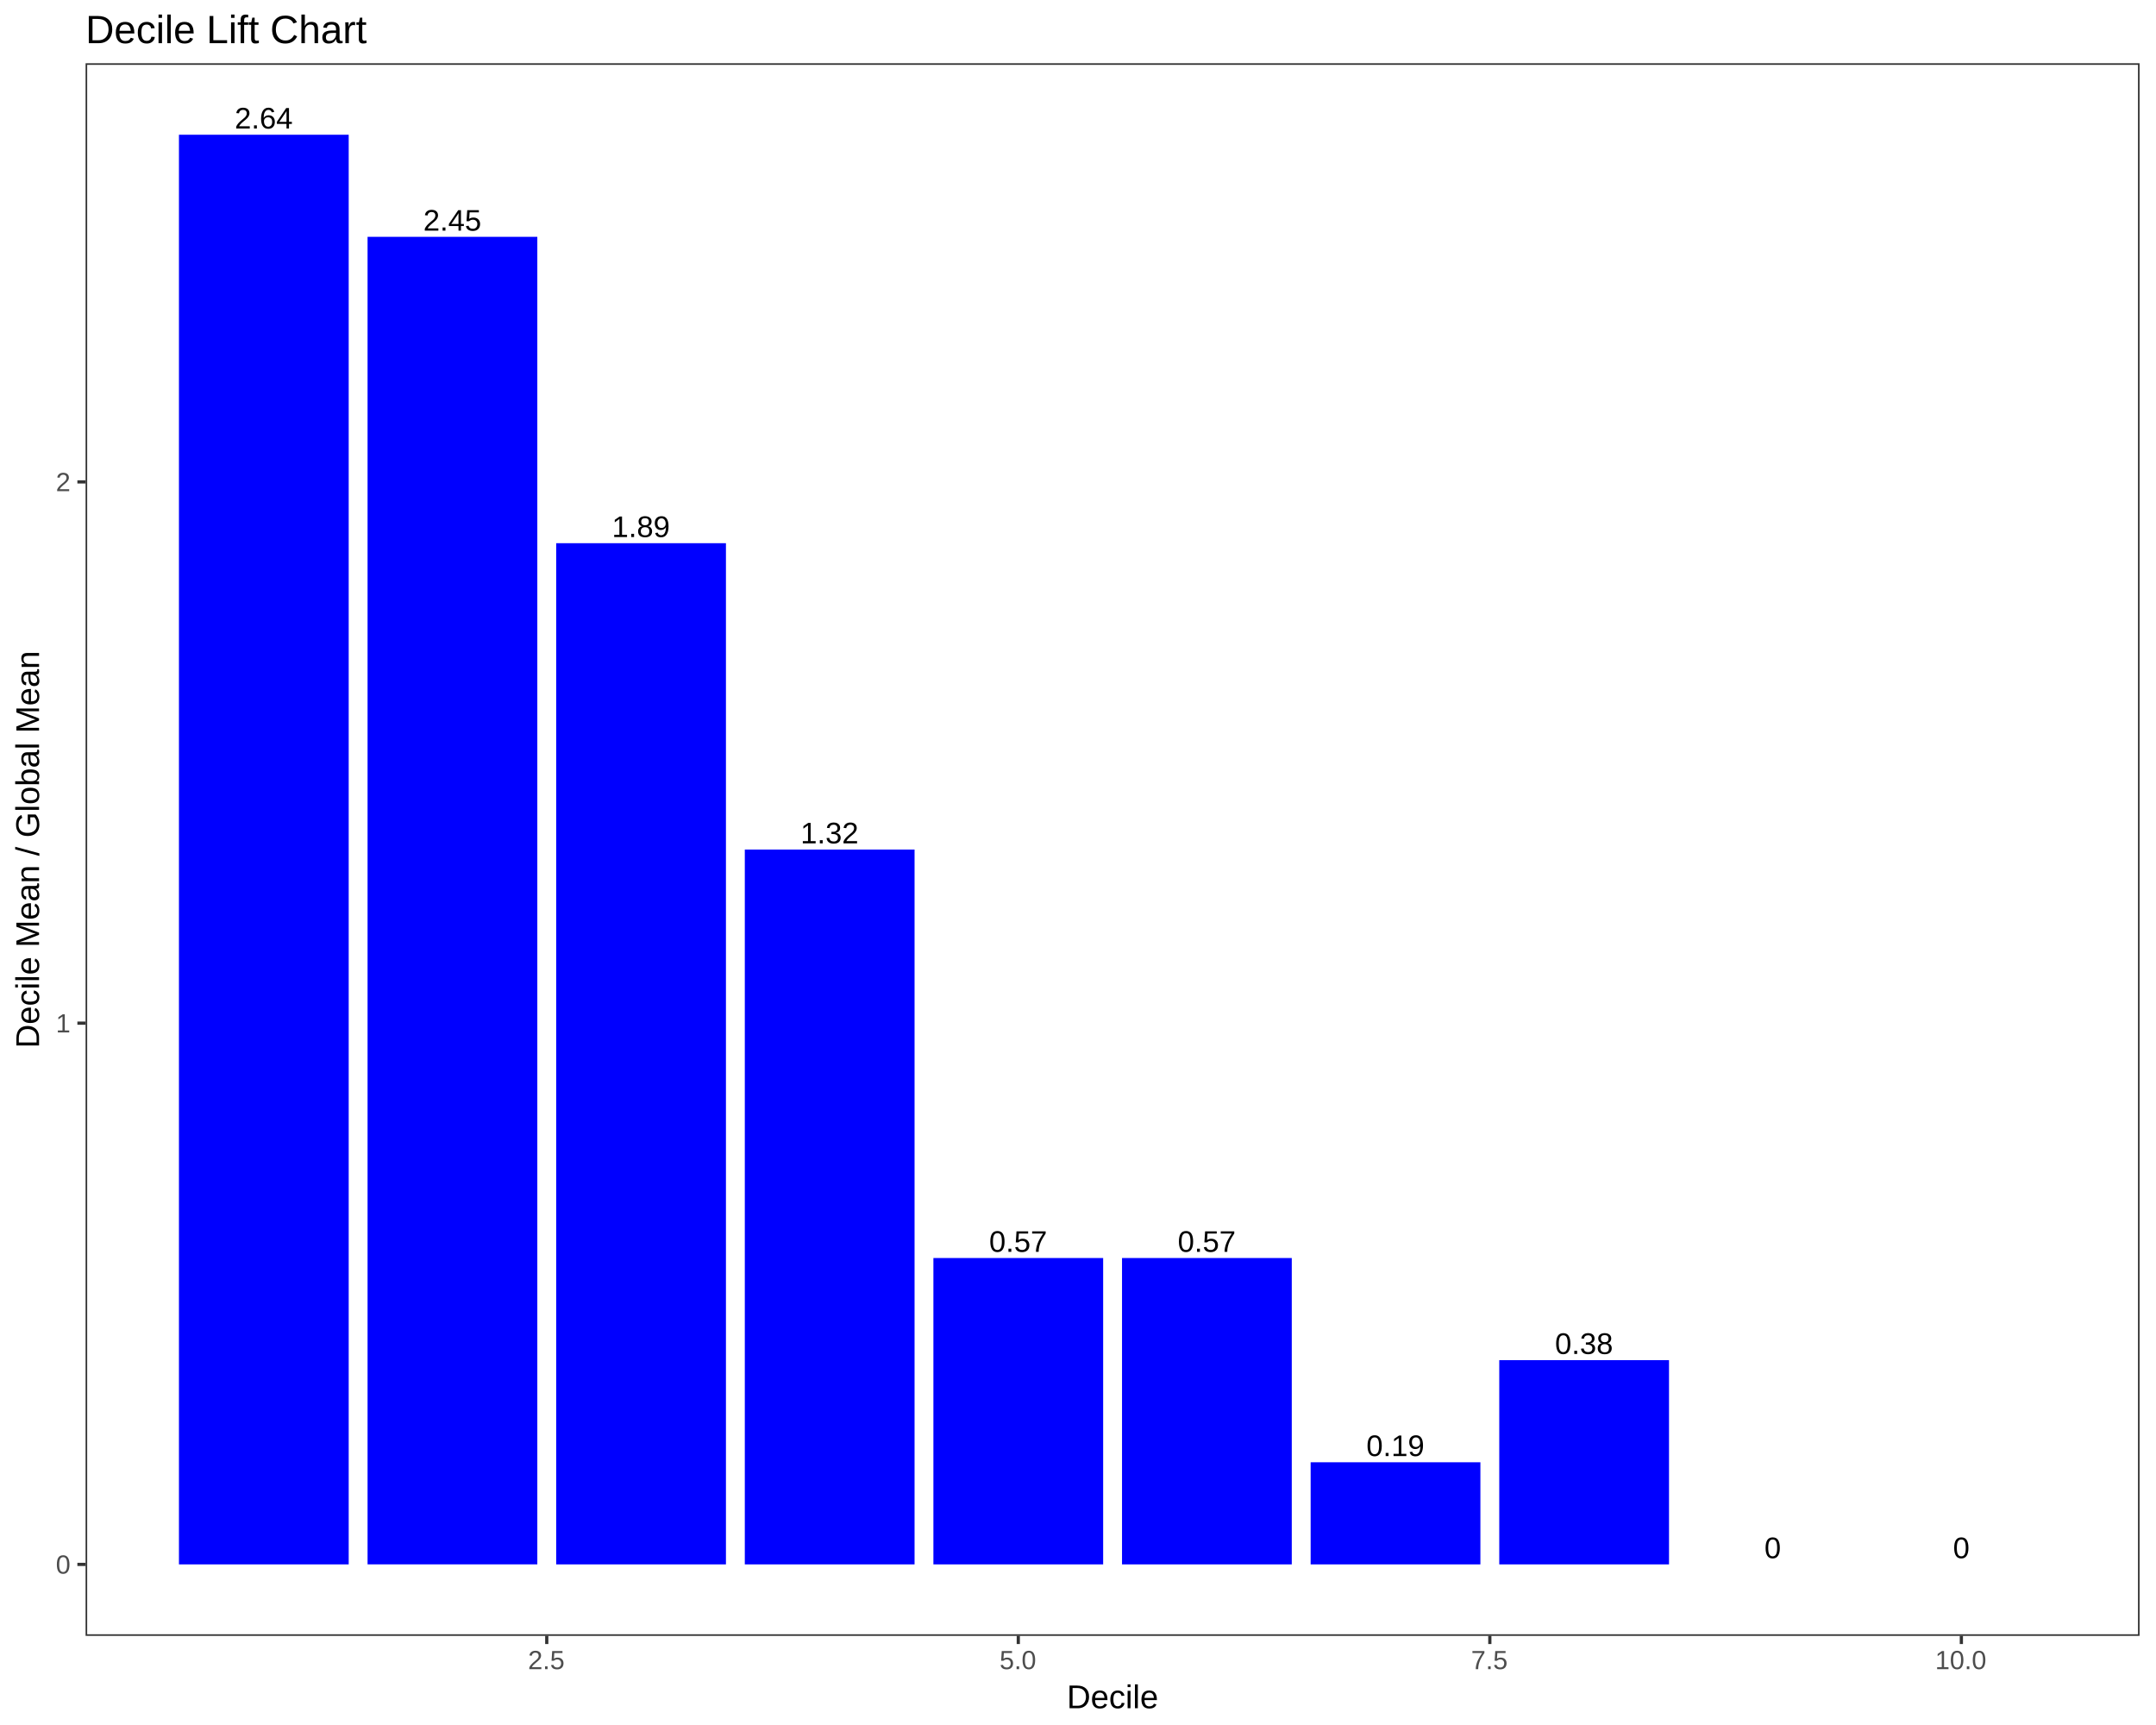
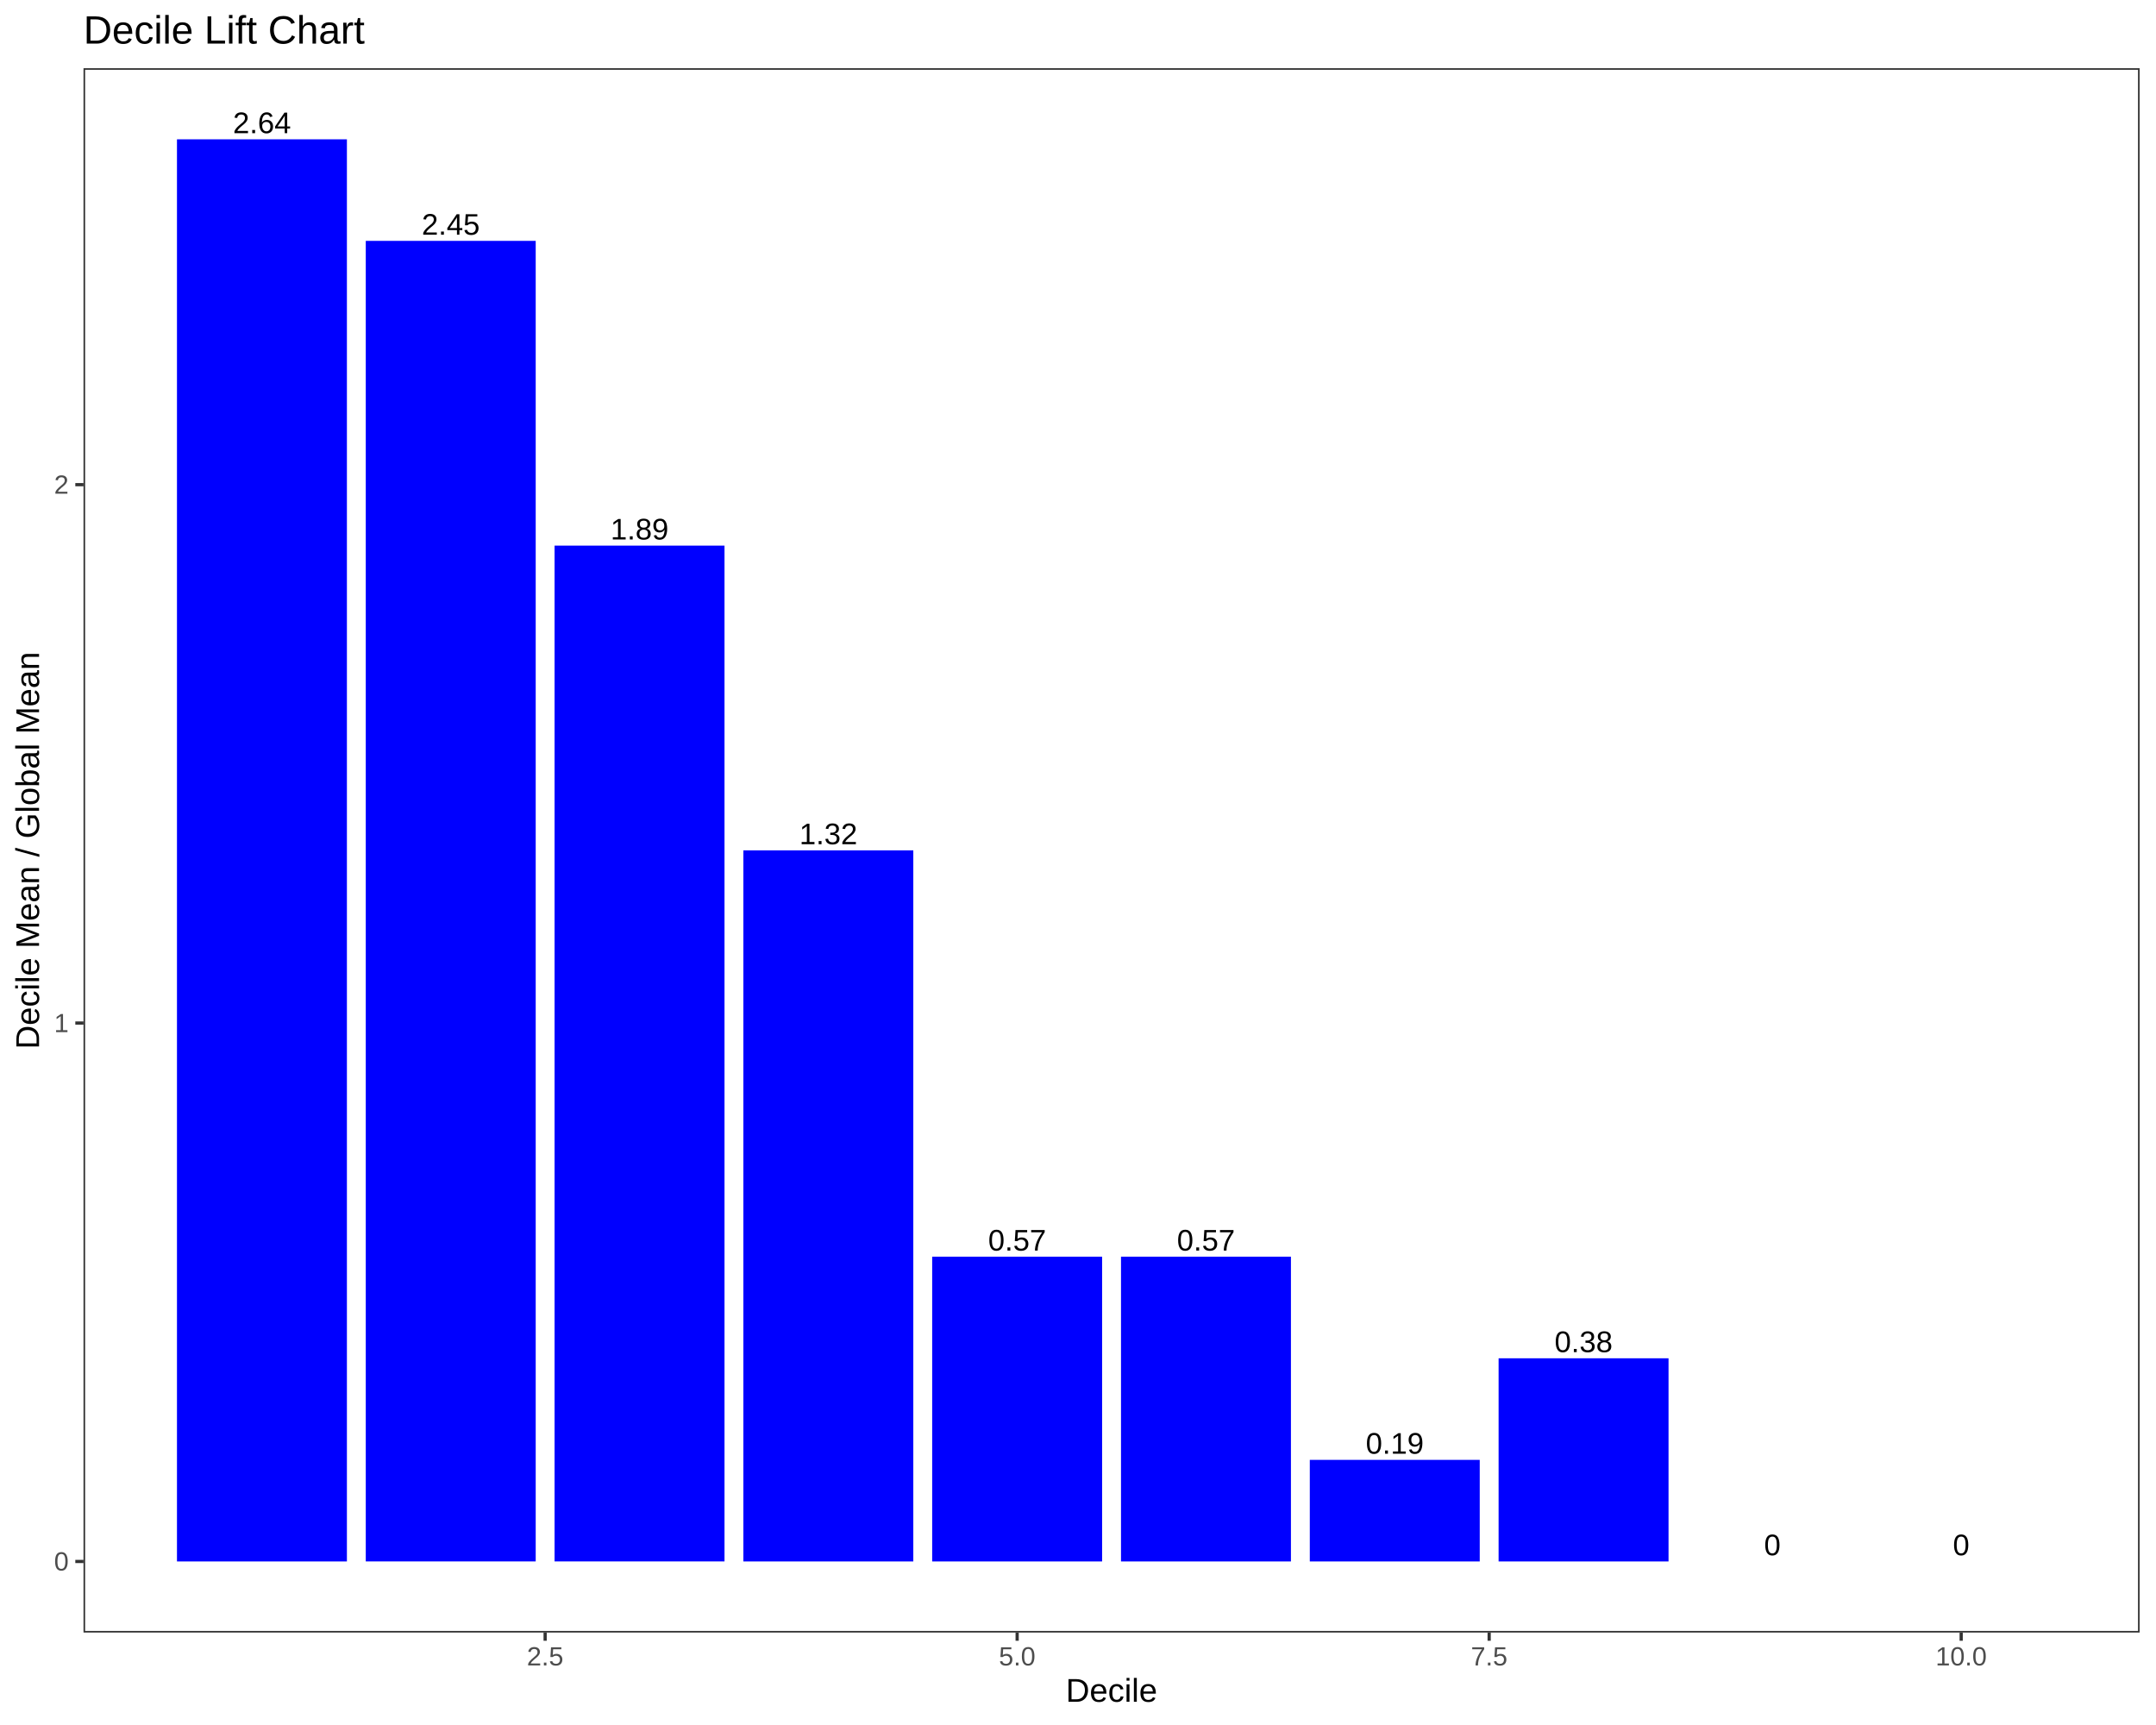
<svg xmlns="http://www.w3.org/2000/svg" viewBox="0 0 720.00 576.00">
  <defs>
    <style type="text/css">
-     line, polyline, path, rect, circle {
+     line, polyline, polygon, path, rect, circle {
      fill: none;
      stroke: #000000;
      stroke-linecap: round;
      stroke-linejoin: round;
      stroke-miterlimit: 10.00;
    }
  </style>
  </defs>
  <rect width="100%" height="100%" style="stroke: none; fill: #FFFFFF;" />
  <rect x="0.00" y="0.00" width="720.00" height="576.00" style="stroke-width: 1.07; stroke: #FFFFFF; fill: #FFFFFF;" />
  <defs>
-     <clipPath id="cpMjguNTgzM3w3MTQuNTIxfDU0Ni4yMzV8MjEuMTE3Mw==">
-       <rect x="28.58" y="21.12" width="685.94" height="525.12" />
+     <clipPath id="cpMjcuODl8NzE0LjUyfDU0NS4xM3wyMi43Nw==">
+       <rect x="27.89" y="22.77" width="686.64" height="522.36" />
    </clipPath>
  </defs>
-   <rect x="28.58" y="21.12" width="685.94" height="525.12" style="stroke-width: 1.07; stroke: none; fill: #FFFFFF;" clip-path="url(#cpMjguNTgzM3w3MTQuNTIxfDU0Ni4yMzV8MjEuMTE3Mw==)" />
-   <rect x="59.76" y="44.99" width="56.69" height="477.38" style="stroke-width: 1.07; stroke: none; stroke-linecap: butt; fill: #0000FF;" clip-path="url(#cpMjguNTgzM3w3MTQuNTIxfDU0Ni4yMzV8MjEuMTE3Mw==)" />
-   <rect x="122.75" y="79.08" width="56.69" height="443.28" style="stroke-width: 1.07; stroke: none; stroke-linecap: butt; fill: #0000FF;" clip-path="url(#cpMjguNTgzM3w3MTQuNTIxfDU0Ni4yMzV8MjEuMTE3Mw==)" />
-   <rect x="185.74" y="181.38" width="56.69" height="340.99" style="stroke-width: 1.07; stroke: none; stroke-linecap: butt; fill: #0000FF;" clip-path="url(#cpMjguNTgzM3w3MTQuNTIxfDU0Ni4yMzV8MjEuMTE3Mw==)" />
-   <rect x="248.73" y="283.68" width="56.69" height="238.69" style="stroke-width: 1.07; stroke: none; stroke-linecap: butt; fill: #0000FF;" clip-path="url(#cpMjguNTgzM3w3MTQuNTIxfDU0Ni4yMzV8MjEuMTE3Mw==)" />
-   <rect x="311.71" y="420.07" width="56.69" height="102.30" style="stroke-width: 1.07; stroke: none; stroke-linecap: butt; fill: #0000FF;" clip-path="url(#cpMjguNTgzM3w3MTQuNTIxfDU0Ni4yMzV8MjEuMTE3Mw==)" />
-   <rect x="374.70" y="420.07" width="56.69" height="102.30" style="stroke-width: 1.07; stroke: none; stroke-linecap: butt; fill: #0000FF;" clip-path="url(#cpMjguNTgzM3w3MTQuNTIxfDU0Ni4yMzV8MjEuMTE3Mw==)" />
-   <rect x="437.69" y="488.27" width="56.69" height="34.10" style="stroke-width: 1.07; stroke: none; stroke-linecap: butt; fill: #0000FF;" clip-path="url(#cpMjguNTgzM3w3MTQuNTIxfDU0Ni4yMzV8MjEuMTE3Mw==)" />
-   <rect x="500.68" y="454.17" width="56.69" height="68.20" style="stroke-width: 1.07; stroke: none; stroke-linecap: butt; fill: #0000FF;" clip-path="url(#cpMjguNTgzM3w3MTQuNTIxfDU0Ni4yMzV8MjEuMTE3Mw==)" />
-   <rect x="563.66" y="522.37" width="56.69" height="0.00" style="stroke-width: 1.07; stroke: none; stroke-linecap: butt; fill: #0000FF;" clip-path="url(#cpMjguNTgzM3w3MTQuNTIxfDU0Ni4yMzV8MjEuMTE3Mw==)" />
-   <rect x="626.65" y="522.37" width="56.69" height="0.00" style="stroke-width: 1.07; stroke: none; stroke-linecap: butt; fill: #0000FF;" clip-path="url(#cpMjguNTgzM3w3MTQuNTIxfDU0Ni4yMzV8MjEuMTE3Mw==)" />
-   <g clip-path="url(#cpMjguNTgzM3w3MTQuNTIxfDU0Ni4yMzV8MjEuMTE3Mw==)">
-     <text x="78.38" y="42.92" style="font-size: 9.96px; font-family: Liberation Sans;" textLength="19.46px" lengthAdjust="spacingAndGlyphs">2.64</text>
+   <rect x="27.89" y="22.77" width="686.64" height="522.36" style="stroke-width: 1.07; stroke: none; fill: #FFFFFF;" clip-path="url(#cpMjcuODl8NzE0LjUyfDU0NS4xM3wyMi43Nw==)" />
+   <rect x="59.10" y="46.52" width="56.75" height="474.87" style="stroke-width: 1.07; stroke: none; stroke-linecap: square; stroke-linejoin: miter; fill: #0000FF;" clip-path="url(#cpMjcuODl8NzE0LjUyfDU0NS4xM3wyMi43Nw==)" />
+   <rect x="122.15" y="80.43" width="56.75" height="440.95" style="stroke-width: 1.07; stroke: none; stroke-linecap: square; stroke-linejoin: miter; fill: #0000FF;" clip-path="url(#cpMjcuODl8NzE0LjUyfDU0NS4xM3wyMi43Nw==)" />
+   <rect x="185.20" y="182.19" width="56.75" height="339.19" style="stroke-width: 1.07; stroke: none; stroke-linecap: square; stroke-linejoin: miter; fill: #0000FF;" clip-path="url(#cpMjcuODl8NzE0LjUyfDU0NS4xM3wyMi43Nw==)" />
+   <rect x="248.25" y="283.95" width="56.75" height="237.44" style="stroke-width: 1.07; stroke: none; stroke-linecap: square; stroke-linejoin: miter; fill: #0000FF;" clip-path="url(#cpMjcuODl8NzE0LjUyfDU0NS4xM3wyMi43Nw==)" />
+   <rect x="311.30" y="419.63" width="56.75" height="101.76" style="stroke-width: 1.07; stroke: none; stroke-linecap: square; stroke-linejoin: miter; fill: #0000FF;" clip-path="url(#cpMjcuODl8NzE0LjUyfDU0NS4xM3wyMi43Nw==)" />
+   <rect x="374.36" y="419.63" width="56.75" height="101.76" style="stroke-width: 1.07; stroke: none; stroke-linecap: square; stroke-linejoin: miter; fill: #0000FF;" clip-path="url(#cpMjcuODl8NzE0LjUyfDU0NS4xM3wyMi43Nw==)" />
+   <rect x="437.41" y="487.47" width="56.75" height="33.92" style="stroke-width: 1.07; stroke: none; stroke-linecap: square; stroke-linejoin: miter; fill: #0000FF;" clip-path="url(#cpMjcuODl8NzE0LjUyfDU0NS4xM3wyMi43Nw==)" />
+   <rect x="500.46" y="453.55" width="56.75" height="67.84" style="stroke-width: 1.07; stroke: none; stroke-linecap: square; stroke-linejoin: miter; fill: #0000FF;" clip-path="url(#cpMjcuODl8NzE0LjUyfDU0NS4xM3wyMi43Nw==)" />
+   <rect x="563.51" y="521.39" width="56.75" height="0.00" style="stroke-width: 1.07; stroke: none; stroke-linecap: square; stroke-linejoin: miter; fill: #0000FF;" clip-path="url(#cpMjcuODl8NzE0LjUyfDU0NS4xM3wyMi43Nw==)" />
+   <rect x="626.56" y="521.39" width="56.75" height="0.00" style="stroke-width: 1.07; stroke: none; stroke-linecap: square; stroke-linejoin: miter; fill: #0000FF;" clip-path="url(#cpMjcuODl8NzE0LjUyfDU0NS4xM3wyMi43Nw==)" />
+   <g clip-path="url(#cpMjcuODl8NzE0LjUyfDU0NS4xM3wyMi43Nw==)">
+     <text x="77.79" y="44.46" style="font-size: 9.96px; font-family: Liberation Sans;" textLength="19.36px" lengthAdjust="spacingAndGlyphs">2.64</text>
  </g>
-   <g clip-path="url(#cpMjguNTgzM3w3MTQuNTIxfDU0Ni4yMzV8MjEuMTE3Mw==)">
-     <text x="141.36" y="77.02" style="font-size: 9.96px; font-family: Liberation Sans;" textLength="19.46px" lengthAdjust="spacingAndGlyphs">2.45</text>
+   <g clip-path="url(#cpMjcuODl8NzE0LjUyfDU0NS4xM3wyMi43Nw==)">
+     <text x="140.84" y="78.38" style="font-size: 9.96px; font-family: Liberation Sans;" textLength="19.36px" lengthAdjust="spacingAndGlyphs">2.45</text>
  </g>
-   <g clip-path="url(#cpMjguNTgzM3w3MTQuNTIxfDU0Ni4yMzV8MjEuMTE3Mw==)">
-     <text x="204.35" y="179.32" style="font-size: 9.96px; font-family: Liberation Sans;" textLength="19.46px" lengthAdjust="spacingAndGlyphs">1.89</text>
+   <g clip-path="url(#cpMjcuODl8NzE0LjUyfDU0NS4xM3wyMi43Nw==)">
+     <text x="203.89" y="180.14" style="font-size: 9.96px; font-family: Liberation Sans;" textLength="19.36px" lengthAdjust="spacingAndGlyphs">1.89</text>
  </g>
-   <g clip-path="url(#cpMjguNTgzM3w3MTQuNTIxfDU0Ni4yMzV8MjEuMTE3Mw==)">
-     <text x="267.34" y="281.61" style="font-size: 9.96px; font-family: Liberation Sans;" textLength="19.46px" lengthAdjust="spacingAndGlyphs">1.32</text>
+   <g clip-path="url(#cpMjcuODl8NzE0LjUyfDU0NS4xM3wyMi43Nw==)">
+     <text x="266.95" y="281.90" style="font-size: 9.96px; font-family: Liberation Sans;" textLength="19.36px" lengthAdjust="spacingAndGlyphs">1.32</text>
  </g>
-   <g clip-path="url(#cpMjguNTgzM3w3MTQuNTIxfDU0Ni4yMzV8MjEuMTE3Mw==)">
-     <text x="330.33" y="418.01" style="font-size: 9.96px; font-family: Liberation Sans;" textLength="19.46px" lengthAdjust="spacingAndGlyphs">0.57</text>
+   <g clip-path="url(#cpMjcuODl8NzE0LjUyfDU0NS4xM3wyMi43Nw==)">
+     <text x="330.00" y="417.58" style="font-size: 9.96px; font-family: Liberation Sans;" textLength="19.36px" lengthAdjust="spacingAndGlyphs">0.57</text>
  </g>
-   <g clip-path="url(#cpMjguNTgzM3w3MTQuNTIxfDU0Ni4yMzV8MjEuMTE3Mw==)">
-     <text x="393.31" y="418.01" style="font-size: 9.96px; font-family: Liberation Sans;" textLength="19.46px" lengthAdjust="spacingAndGlyphs">0.57</text>
+   <g clip-path="url(#cpMjcuODl8NzE0LjUyfDU0NS4xM3wyMi43Nw==)">
+     <text x="393.05" y="417.58" style="font-size: 9.96px; font-family: Liberation Sans;" textLength="19.36px" lengthAdjust="spacingAndGlyphs">0.57</text>
  </g>
-   <g clip-path="url(#cpMjguNTgzM3w3MTQuNTIxfDU0Ni4yMzV8MjEuMTE3Mw==)">
-     <text x="456.30" y="486.20" style="font-size: 9.96px; font-family: Liberation Sans;" textLength="19.46px" lengthAdjust="spacingAndGlyphs">0.19</text>
+   <g clip-path="url(#cpMjcuODl8NzE0LjUyfDU0NS4xM3wyMi43Nw==)">
+     <text x="456.10" y="485.41" style="font-size: 9.96px; font-family: Liberation Sans;" textLength="19.36px" lengthAdjust="spacingAndGlyphs">0.19</text>
  </g>
-   <g clip-path="url(#cpMjguNTgzM3w3MTQuNTIxfDU0Ni4yMzV8MjEuMTE3Mw==)">
-     <text x="519.29" y="452.11" style="font-size: 9.96px; font-family: Liberation Sans;" textLength="19.46px" lengthAdjust="spacingAndGlyphs">0.38</text>
+   <g clip-path="url(#cpMjcuODl8NzE0LjUyfDU0NS4xM3wyMi43Nw==)">
+     <text x="519.15" y="451.49" style="font-size: 9.96px; font-family: Liberation Sans;" textLength="19.36px" lengthAdjust="spacingAndGlyphs">0.38</text>
  </g>
-   <g clip-path="url(#cpMjguNTgzM3w3MTQuNTIxfDU0Ni4yMzV8MjEuMTE3Mw==)">
-     <text x="589.23" y="520.30" style="font-size: 9.96px; font-family: Liberation Sans;" textLength="5.56px" lengthAdjust="spacingAndGlyphs">0</text>
+   <g clip-path="url(#cpMjcuODl8NzE0LjUyfDU0NS4xM3wyMi43Nw==)">
+     <text x="589.12" y="519.33" style="font-size: 9.96px; font-family: Liberation Sans;" textLength="5.53px" lengthAdjust="spacingAndGlyphs">0</text>
  </g>
-   <g clip-path="url(#cpMjguNTgzM3w3MTQuNTIxfDU0Ni4yMzV8MjEuMTE3Mw==)">
-     <text x="652.22" y="520.30" style="font-size: 9.96px; font-family: Liberation Sans;" textLength="5.56px" lengthAdjust="spacingAndGlyphs">0</text>
+   <g clip-path="url(#cpMjcuODl8NzE0LjUyfDU0NS4xM3wyMi43Nw==)">
+     <text x="652.17" y="519.33" style="font-size: 9.96px; font-family: Liberation Sans;" textLength="5.53px" lengthAdjust="spacingAndGlyphs">0</text>
  </g>
-   <rect x="28.58" y="21.12" width="685.94" height="525.12" style="stroke-width: 1.07; stroke: #333333;" clip-path="url(#cpMjguNTgzM3w3MTQuNTIxfDU0Ni4yMzV8MjEuMTE3Mw==)" />
+   <rect x="27.89" y="22.77" width="686.64" height="522.36" style="stroke-width: 1.07; stroke: #333333;" clip-path="url(#cpMjcuODl8NzE0LjUyfDU0NS4xM3wyMi43Nw==)" />
  <defs>
-     <clipPath id="cpMHw3MjB8NTc2fDA=">
+     <clipPath id="cpMC4wMHw3MjAuMDB8NTc2LjAwfDAuMDA=">
      <rect x="0.00" y="0.00" width="720.00" height="576.00" />
    </clipPath>
  </defs>
-   <g clip-path="url(#cpMHw3MjB8NTc2fDA=)">
-     <text x="18.65" y="525.46" style="font-size: 8.80px; fill: #4D4D4D; font-family: Liberation Sans;" textLength="5.01px" lengthAdjust="spacingAndGlyphs">0</text>
+   <g clip-path="url(#cpMC4wMHw3MjAuMDB8NTc2LjAwfDAuMDA=)">
+     <text x="18.06" y="524.41" style="font-size: 8.80px; fill: #4D4D4D; font-family: Liberation Sans;" textLength="4.89px" lengthAdjust="spacingAndGlyphs">0</text>
  </g>
-   <g clip-path="url(#cpMHw3MjB8NTc2fDA=)">
-     <text x="18.65" y="344.74" style="font-size: 8.80px; fill: #4D4D4D; font-family: Liberation Sans;" textLength="5.01px" lengthAdjust="spacingAndGlyphs">1</text>
+   <g clip-path="url(#cpMC4wMHw3MjAuMDB8NTc2LjAwfDAuMDA=)">
+     <text x="18.06" y="344.64" style="font-size: 8.80px; fill: #4D4D4D; font-family: Liberation Sans;" textLength="4.89px" lengthAdjust="spacingAndGlyphs">1</text>
  </g>
-   <g clip-path="url(#cpMHw3MjB8NTc2fDA=)">
-     <text x="18.65" y="164.01" style="font-size: 8.80px; fill: #4D4D4D; font-family: Liberation Sans;" textLength="5.01px" lengthAdjust="spacingAndGlyphs">2</text>
+   <g clip-path="url(#cpMC4wMHw3MjAuMDB8NTc2LjAwfDAuMDA=)">
+     <text x="18.06" y="164.86" style="font-size: 8.80px; fill: #4D4D4D; font-family: Liberation Sans;" textLength="4.89px" lengthAdjust="spacingAndGlyphs">2</text>
  </g>
-   <polyline points="25.84,522.37 28.58,522.37 " style="stroke-width: 1.07; stroke: #333333; stroke-linecap: butt;" clip-path="url(#cpMHw3MjB8NTc2fDA=)" />
-   <polyline points="25.84,341.64 28.58,341.64 " style="stroke-width: 1.07; stroke: #333333; stroke-linecap: butt;" clip-path="url(#cpMHw3MjB8NTc2fDA=)" />
-   <polyline points="25.84,160.92 28.58,160.92 " style="stroke-width: 1.07; stroke: #333333; stroke-linecap: butt;" clip-path="url(#cpMHw3MjB8NTc2fDA=)" />
-   <polyline points="182.59,548.97 182.59,546.23 " style="stroke-width: 1.07; stroke: #333333; stroke-linecap: butt;" clip-path="url(#cpMHw3MjB8NTc2fDA=)" />
-   <polyline points="340.06,548.97 340.06,546.23 " style="stroke-width: 1.07; stroke: #333333; stroke-linecap: butt;" clip-path="url(#cpMHw3MjB8NTc2fDA=)" />
-   <polyline points="497.53,548.97 497.53,546.23 " style="stroke-width: 1.07; stroke: #333333; stroke-linecap: butt;" clip-path="url(#cpMHw3MjB8NTc2fDA=)" />
-   <polyline points="655.00,548.97 655.00,546.23 " style="stroke-width: 1.07; stroke: #333333; stroke-linecap: butt;" clip-path="url(#cpMHw3MjB8NTc2fDA=)" />
-   <g clip-path="url(#cpMHw3MjB8NTc2fDA=)">
-     <text x="176.33" y="557.35" style="font-size: 8.80px; fill: #4D4D4D; font-family: Liberation Sans;" textLength="12.51px" lengthAdjust="spacingAndGlyphs">2.5</text>
+   <polyline points="25.15,521.39 27.89,521.39 " style="stroke-width: 1.07; stroke: #333333; stroke-linecap: butt;" clip-path="url(#cpMC4wMHw3MjAuMDB8NTc2LjAwfDAuMDA=)" />
+   <polyline points="25.15,341.61 27.89,341.61 " style="stroke-width: 1.07; stroke: #333333; stroke-linecap: butt;" clip-path="url(#cpMC4wMHw3MjAuMDB8NTc2LjAwfDAuMDA=)" />
+   <polyline points="25.15,161.84 27.89,161.84 " style="stroke-width: 1.07; stroke: #333333; stroke-linecap: butt;" clip-path="url(#cpMC4wMHw3MjAuMDB8NTc2LjAwfDAuMDA=)" />
+   <polyline points="182.05,547.87 182.05,545.13 " style="stroke-width: 1.07; stroke: #333333; stroke-linecap: butt;" clip-path="url(#cpMC4wMHw3MjAuMDB8NTc2LjAwfDAuMDA=)" />
+   <polyline points="339.68,547.87 339.68,545.13 " style="stroke-width: 1.07; stroke: #333333; stroke-linecap: butt;" clip-path="url(#cpMC4wMHw3MjAuMDB8NTc2LjAwfDAuMDA=)" />
+   <polyline points="497.31,547.87 497.31,545.13 " style="stroke-width: 1.07; stroke: #333333; stroke-linecap: butt;" clip-path="url(#cpMC4wMHw3MjAuMDB8NTc2LjAwfDAuMDA=)" />
+   <polyline points="654.94,547.87 654.94,545.13 " style="stroke-width: 1.07; stroke: #333333; stroke-linecap: butt;" clip-path="url(#cpMC4wMHw3MjAuMDB8NTc2LjAwfDAuMDA=)" />
+   <g clip-path="url(#cpMC4wMHw3MjAuMDB8NTc2LjAwfDAuMDA=)">
+     <text x="175.94" y="556.11" style="font-size: 8.80px; fill: #4D4D4D; font-family: Liberation Sans;" textLength="12.22px" lengthAdjust="spacingAndGlyphs">2.5</text>
  </g>
-   <g clip-path="url(#cpMHw3MjB8NTc2fDA=)">
-     <text x="333.80" y="557.35" style="font-size: 8.80px; fill: #4D4D4D; font-family: Liberation Sans;" textLength="12.51px" lengthAdjust="spacingAndGlyphs">5.0</text>
+   <g clip-path="url(#cpMC4wMHw3MjAuMDB8NTc2LjAwfDAuMDA=)">
+     <text x="333.57" y="556.11" style="font-size: 8.80px; fill: #4D4D4D; font-family: Liberation Sans;" textLength="12.22px" lengthAdjust="spacingAndGlyphs">5.0</text>
  </g>
-   <g clip-path="url(#cpMHw3MjB8NTc2fDA=)">
-     <text x="491.27" y="557.35" style="font-size: 8.80px; fill: #4D4D4D; font-family: Liberation Sans;" textLength="12.51px" lengthAdjust="spacingAndGlyphs">7.5</text>
+   <g clip-path="url(#cpMC4wMHw3MjAuMDB8NTc2LjAwfDAuMDA=)">
+     <text x="491.20" y="556.11" style="font-size: 8.80px; fill: #4D4D4D; font-family: Liberation Sans;" textLength="12.22px" lengthAdjust="spacingAndGlyphs">7.5</text>
  </g>
-   <g clip-path="url(#cpMHw3MjB8NTc2fDA=)">
-     <text x="646.24" y="557.35" style="font-size: 8.80px; fill: #4D4D4D; font-family: Liberation Sans;" textLength="17.52px" lengthAdjust="spacingAndGlyphs">10.0</text>
+   <g clip-path="url(#cpMC4wMHw3MjAuMDB8NTc2LjAwfDAuMDA=)">
+     <text x="646.38" y="556.11" style="font-size: 8.80px; fill: #4D4D4D; font-family: Liberation Sans;" textLength="17.11px" lengthAdjust="spacingAndGlyphs">10.0</text>
  </g>
-   <g clip-path="url(#cpMHw3MjB8NTc2fDA=)">
-     <text x="356.27" y="570.40" style="font-size: 11.00px; font-family: Liberation Sans;" textLength="30.57px" lengthAdjust="spacingAndGlyphs">Decile</text>
+   <g clip-path="url(#cpMC4wMHw3MjAuMDB8NTc2LjAwfDAuMDA=)">
+     <text x="355.92" y="568.24" style="font-size: 11.00px; font-family: Liberation Sans;" textLength="30.56px" lengthAdjust="spacingAndGlyphs">Decile</text>
  </g>
-   <g clip-path="url(#cpMHw3MjB8NTc2fDA=)">
-     <text transform="translate(13.04,350.01) rotate(-90)" style="font-size: 11.00px; font-family: Liberation Sans;" textLength="132.68px" lengthAdjust="spacingAndGlyphs">Decile Mean / Global Mean</text>
+   <g clip-path="url(#cpMC4wMHw3MjAuMDB8NTc2LjAwfDAuMDA=)">
+     <text transform="translate(13.04,350.33) rotate(-90)" style="font-size: 11.00px; font-family: Liberation Sans;" textLength="132.75px" lengthAdjust="spacingAndGlyphs">Decile Mean / Global Mean</text>
  </g>
-   <g clip-path="url(#cpMHw3MjB8NTc2fDA=)">
-     <text x="28.58" y="14.42" style="font-size: 13.20px; font-family: Liberation Sans;" textLength="92.48px" lengthAdjust="spacingAndGlyphs">Decile Lift Chart</text>
+   <g clip-path="url(#cpMC4wMHw3MjAuMDB8NTc2LjAwfDAuMDA=)">
+     <text x="27.89" y="14.56" style="font-size: 13.20px; font-family: Liberation Sans;" textLength="93.78px" lengthAdjust="spacingAndGlyphs">Decile Lift Chart</text>
  </g>
</svg>
